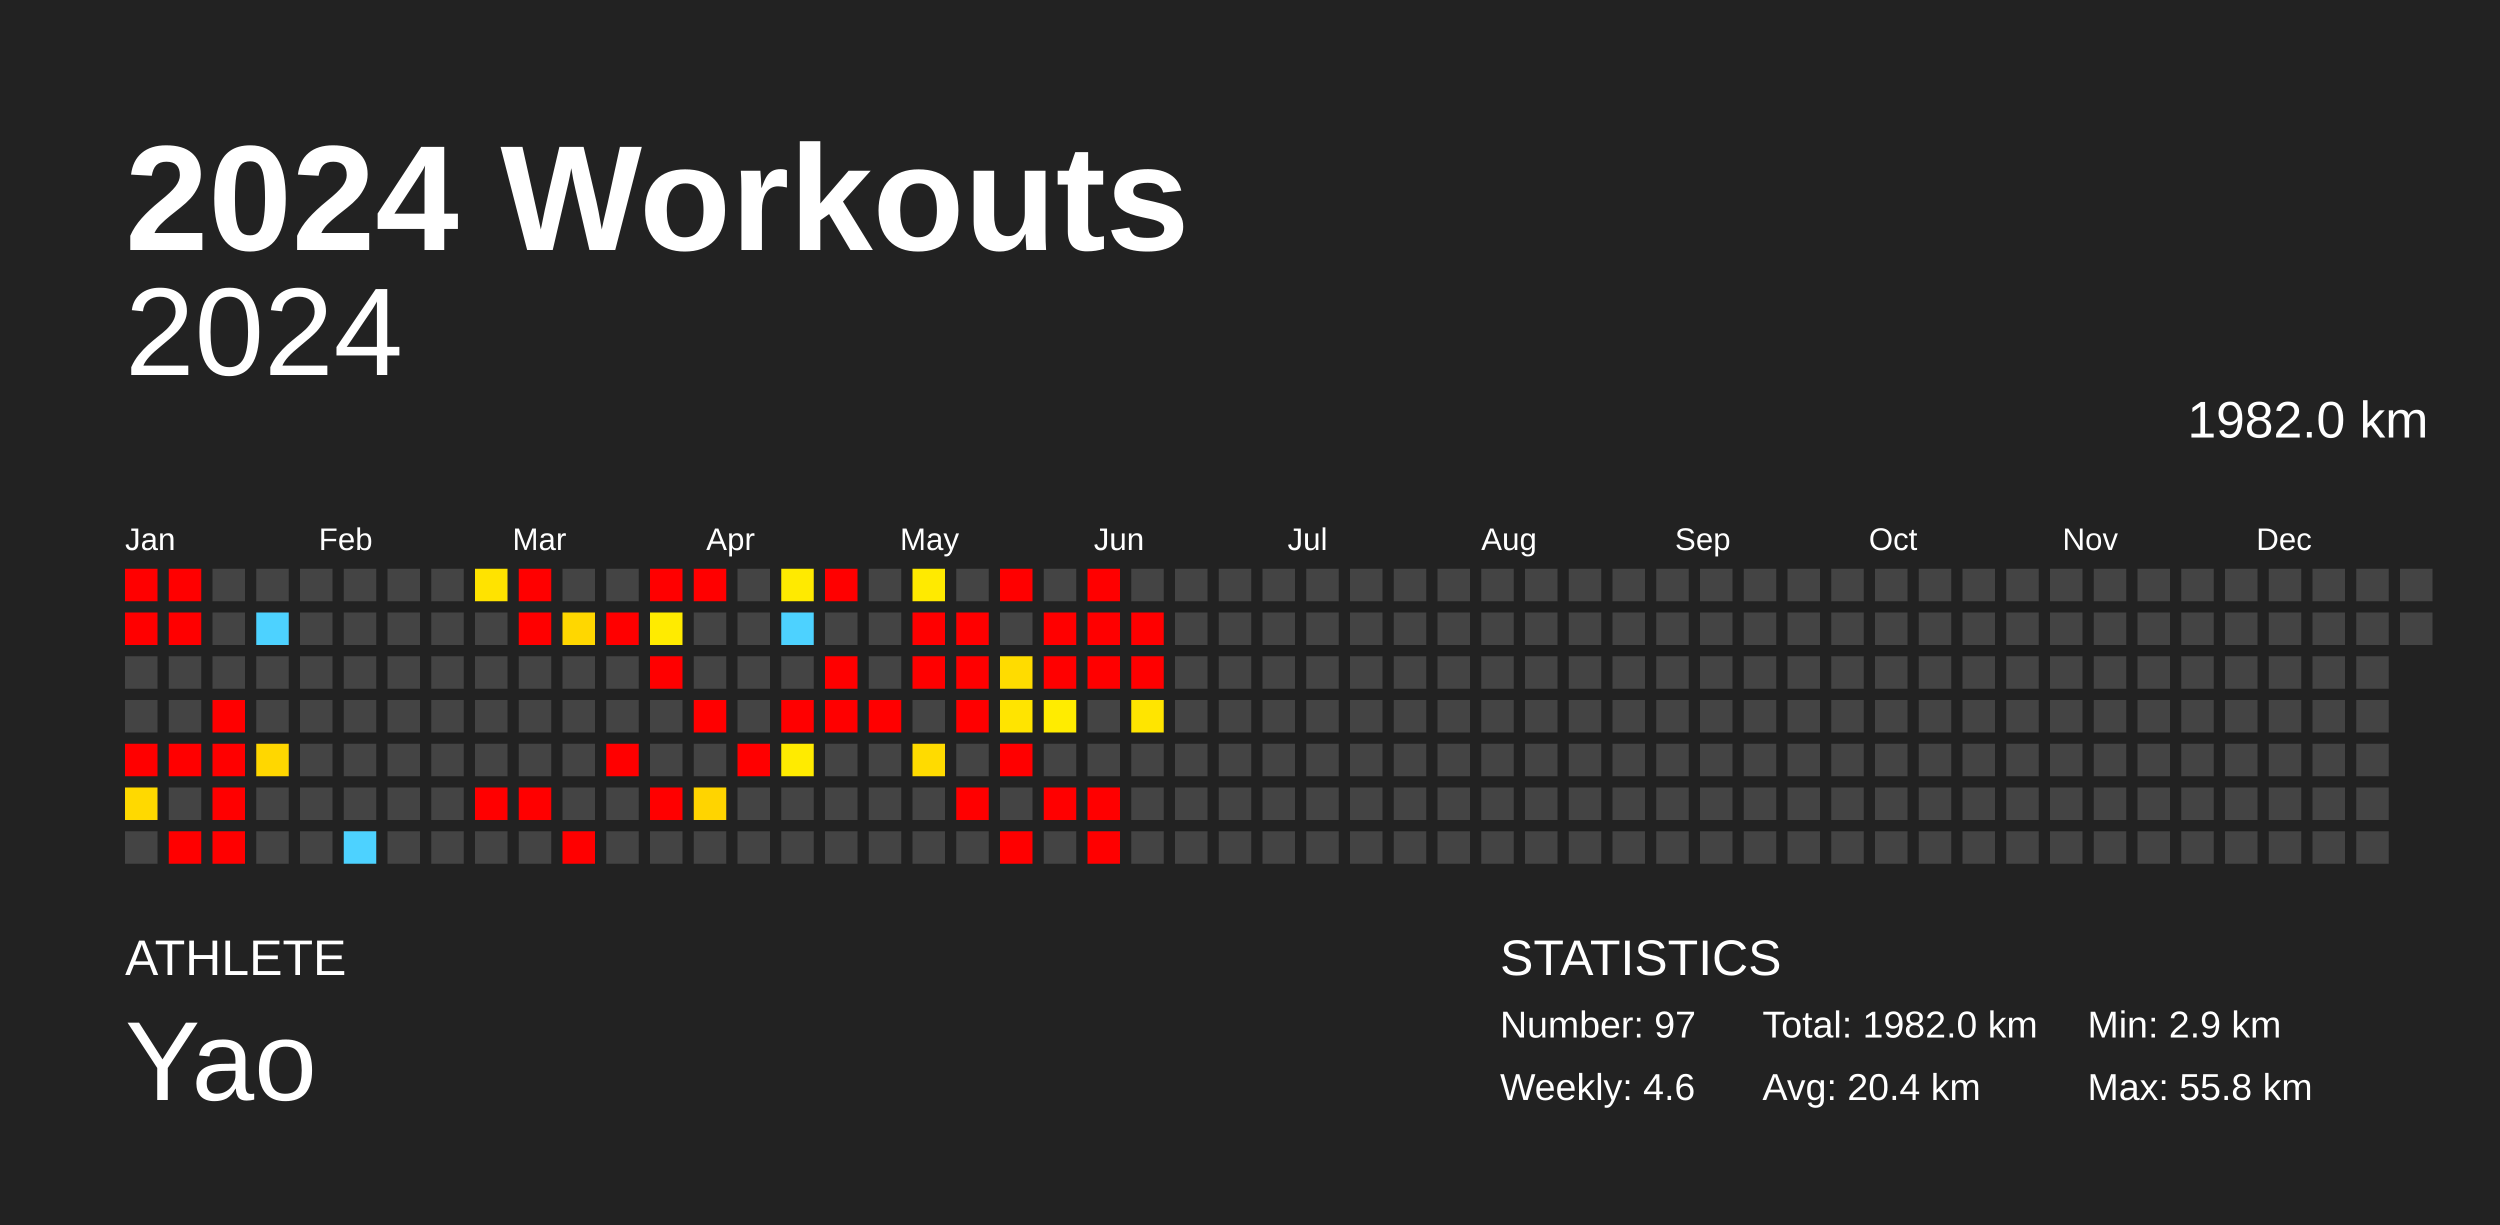
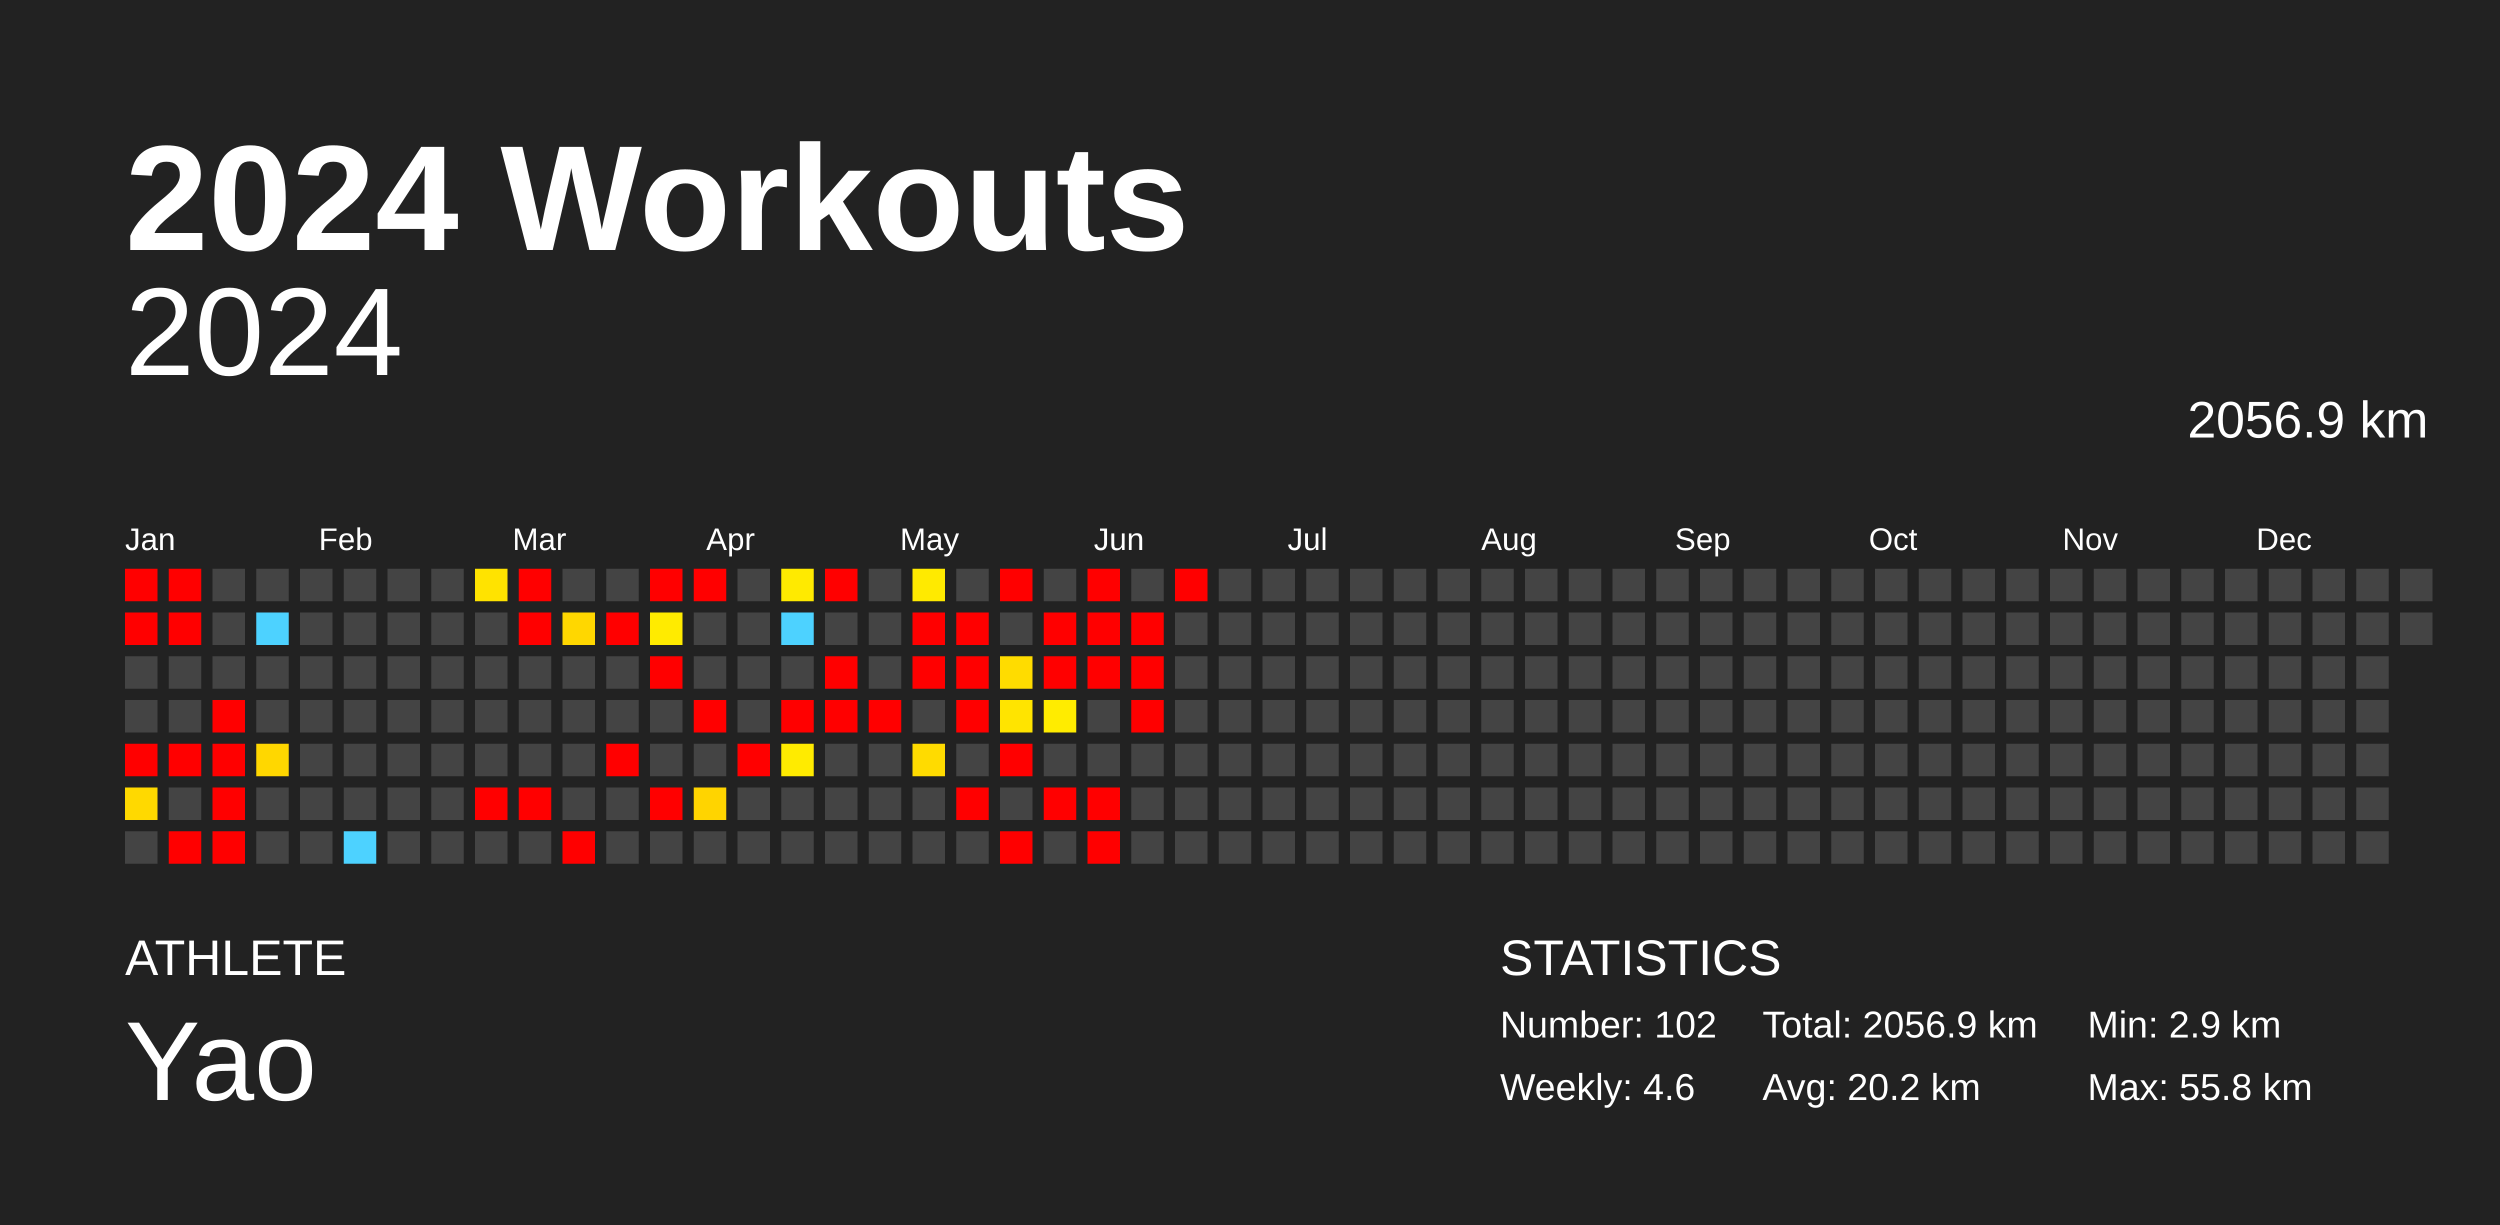
<svg xmlns="http://www.w3.org/2000/svg" baseProfile="full" height="98mm" version="1.1" viewBox="0,0,200,98" width="200mm">
  <defs />
  <rect fill="#222222" height="98" width="200" x="0" y="0" />
  <text fill="#FFFFFF" style="font-size:12px; font-family:Arial; font-weight:bold;" x="10" y="20">2024 Workouts</text>
  <text fill="#FFFFFF" style="font-size:4px; font-family:Arial" x="10" y="78">ATHLETE</text>
  <text fill="#FFFFFF" style="font-size:9px; font-family:Arial" x="10" y="88">Yao</text>
  <text fill="#FFFFFF" style="font-size:4px; font-family:Arial" x="120" y="78">STATISTICS</text>
-   <text fill="#FFFFFF" style="font-size:3px; font-family:Arial" x="120" y="83">Number: 97</text>
+   <text fill="#FFFFFF" style="font-size:3px; font-family:Arial" x="120" y="83">Number: 102</text>
  <text fill="#FFFFFF" style="font-size:3px; font-family:Arial" x="120" y="88">Weekly: 4.6</text>
-   <text fill="#FFFFFF" style="font-size:3px; font-family:Arial" x="141" y="83">Total: 1982.0 km</text>
-   <text fill="#FFFFFF" style="font-size:3px; font-family:Arial" x="141" y="88">Avg: 20.4 km</text>
+   <text fill="#FFFFFF" style="font-size:3px; font-family:Arial" x="141" y="83">Total: 2056.9 km</text>
+   <text fill="#FFFFFF" style="font-size:3px; font-family:Arial" x="141" y="88">Avg: 20.2 km</text>
  <text fill="#FFFFFF" style="font-size:3px; font-family:Arial" x="167" y="83">Min: 2.9 km</text>
  <text fill="#FFFFFF" style="font-size:3px; font-family:Arial" x="167" y="88">Max: 55.8 km</text>
  <text alignment-baseline="hanging" fill="#FFFFFF" style="font-size:10.0px; font-family:Arial;" x="10" y="30">2024</text>
-   <text alignment-baseline="hanging" fill="#FFFFFF" style="font-size:4.125px; font-family:Arial;" x="175" y="35">1982.0 km</text>
+   <text alignment-baseline="hanging" fill="#FFFFFF" style="font-size:4.125px; font-family:Arial;" x="175" y="35">2056.9 km</text>
  <text fill="#FFFFFF" style="font-size:2.5px; font-family:Arial" x="10.0" y="44">Jan</text>
  <text fill="#FFFFFF" style="font-size:2.5px; font-family:Arial" x="25.5" y="44">Feb</text>
  <text fill="#FFFFFF" style="font-size:2.5px; font-family:Arial" x="41.0" y="44">Mar</text>
  <text fill="#FFFFFF" style="font-size:2.5px; font-family:Arial" x="56.5" y="44">Apr</text>
  <text fill="#FFFFFF" style="font-size:2.5px; font-family:Arial" x="72.0" y="44">May</text>
  <text fill="#FFFFFF" style="font-size:2.5px; font-family:Arial" x="87.5" y="44">Jun</text>
  <text fill="#FFFFFF" style="font-size:2.5px; font-family:Arial" x="103.0" y="44">Jul</text>
  <text fill="#FFFFFF" style="font-size:2.5px; font-family:Arial" x="118.5" y="44">Aug</text>
  <text fill="#FFFFFF" style="font-size:2.5px; font-family:Arial" x="134.0" y="44">Sep</text>
  <text fill="#FFFFFF" style="font-size:2.5px; font-family:Arial" x="149.5" y="44">Oct</text>
  <text fill="#FFFFFF" style="font-size:2.5px; font-family:Arial" x="165.0" y="44">Nov</text>
  <text fill="#FFFFFF" style="font-size:2.5px; font-family:Arial" x="180.5" y="44">Dec</text>
  <rect fill="red" height="2.6" width="2.6" x="10.0" y="45.5" />
  <rect fill="red" height="2.6" width="2.6" x="10.0" y="49.0" />
  <rect fill="#444444" height="2.6" width="2.6" x="10.0" y="52.5" />
  <rect fill="#444444" height="2.6" width="2.6" x="10.0" y="56.0" />
  <rect fill="red" height="2.6" width="2.6" x="10.0" y="59.5" />
  <rect fill="#ffd900" height="2.6" width="2.6" x="10.0" y="63.0" />
  <rect fill="#444444" height="2.6" width="2.6" x="10.0" y="66.5" />
  <rect fill="red" height="2.6" width="2.6" x="13.5" y="45.5" />
  <rect fill="red" height="2.6" width="2.6" x="13.5" y="49.0" />
  <rect fill="#444444" height="2.6" width="2.6" x="13.5" y="52.5" />
  <rect fill="#444444" height="2.6" width="2.6" x="13.5" y="56.0" />
  <rect fill="red" height="2.6" width="2.6" x="13.5" y="59.5" />
  <rect fill="#444444" height="2.6" width="2.6" x="13.5" y="63.0" />
  <rect fill="red" height="2.6" width="2.6" x="13.5" y="66.5" />
  <rect fill="#444444" height="2.6" width="2.6" x="17.0" y="45.5" />
  <rect fill="#444444" height="2.6" width="2.6" x="17.0" y="49.0" />
  <rect fill="#444444" height="2.6" width="2.6" x="17.0" y="52.5" />
  <rect fill="red" height="2.6" width="2.6" x="17.0" y="56.0" />
  <rect fill="red" height="2.6" width="2.6" x="17.0" y="59.5" />
  <rect fill="red" height="2.6" width="2.6" x="17.0" y="63.0" />
  <rect fill="red" height="2.6" width="2.6" x="17.0" y="66.5" />
  <rect fill="#444444" height="2.6" width="2.6" x="20.5" y="45.5" />
  <rect fill="#4dd2ff" height="2.6" width="2.6" x="20.5" y="49.0" />
  <rect fill="#444444" height="2.6" width="2.6" x="20.5" y="52.5" />
  <rect fill="#444444" height="2.6" width="2.6" x="20.5" y="56.0" />
  <rect fill="#ffd700" height="2.6" width="2.6" x="20.5" y="59.5" />
  <rect fill="#444444" height="2.6" width="2.6" x="20.5" y="63.0" />
  <rect fill="#444444" height="2.6" width="2.6" x="20.5" y="66.5" />
  <rect fill="#444444" height="2.6" width="2.6" x="24.0" y="45.5" />
  <rect fill="#444444" height="2.6" width="2.6" x="24.0" y="49.0" />
  <rect fill="#444444" height="2.6" width="2.6" x="24.0" y="52.5" />
  <rect fill="#444444" height="2.6" width="2.6" x="24.0" y="56.0" />
  <rect fill="#444444" height="2.6" width="2.6" x="24.0" y="59.5" />
  <rect fill="#444444" height="2.6" width="2.6" x="24.0" y="63.0" />
  <rect fill="#444444" height="2.6" width="2.6" x="24.0" y="66.5" />
  <rect fill="#444444" height="2.6" width="2.6" x="27.5" y="45.5" />
  <rect fill="#444444" height="2.6" width="2.6" x="27.5" y="49.0" />
  <rect fill="#444444" height="2.6" width="2.6" x="27.5" y="52.5" />
  <rect fill="#444444" height="2.6" width="2.6" x="27.5" y="56.0" />
  <rect fill="#444444" height="2.6" width="2.6" x="27.5" y="59.5" />
  <rect fill="#444444" height="2.6" width="2.6" x="27.5" y="63.0" />
  <rect fill="#4dd2ff" height="2.6" width="2.6" x="27.5" y="66.5" />
  <rect fill="#444444" height="2.6" width="2.6" x="31.0" y="45.5" />
  <rect fill="#444444" height="2.6" width="2.6" x="31.0" y="49.0" />
  <rect fill="#444444" height="2.6" width="2.6" x="31.0" y="52.5" />
  <rect fill="#444444" height="2.6" width="2.6" x="31.0" y="56.0" />
  <rect fill="#444444" height="2.6" width="2.6" x="31.0" y="59.5" />
  <rect fill="#444444" height="2.6" width="2.6" x="31.0" y="63.0" />
  <rect fill="#444444" height="2.6" width="2.6" x="31.0" y="66.5" />
  <rect fill="#444444" height="2.6" width="2.6" x="34.5" y="45.5" />
  <rect fill="#444444" height="2.6" width="2.6" x="34.5" y="49.0" />
  <rect fill="#444444" height="2.6" width="2.6" x="34.5" y="52.5" />
  <rect fill="#444444" height="2.6" width="2.6" x="34.5" y="56.0" />
  <rect fill="#444444" height="2.6" width="2.6" x="34.5" y="59.5" />
  <rect fill="#444444" height="2.6" width="2.6" x="34.5" y="63.0" />
  <rect fill="#444444" height="2.6" width="2.6" x="34.5" y="66.5" />
  <rect fill="#ffe300" height="2.6" width="2.6" x="38.0" y="45.5" />
  <rect fill="#444444" height="2.6" width="2.6" x="38.0" y="49.0" />
  <rect fill="#444444" height="2.6" width="2.6" x="38.0" y="52.5" />
  <rect fill="#444444" height="2.6" width="2.6" x="38.0" y="56.0" />
  <rect fill="#444444" height="2.6" width="2.6" x="38.0" y="59.5" />
  <rect fill="red" height="2.6" width="2.6" x="38.0" y="63.0" />
  <rect fill="#444444" height="2.6" width="2.6" x="38.0" y="66.5" />
  <rect fill="red" height="2.6" width="2.6" x="41.5" y="45.5" />
  <rect fill="red" height="2.6" width="2.6" x="41.5" y="49.0" />
  <rect fill="#444444" height="2.6" width="2.6" x="41.5" y="52.5" />
  <rect fill="#444444" height="2.6" width="2.6" x="41.5" y="56.0" />
  <rect fill="#444444" height="2.6" width="2.6" x="41.5" y="59.5" />
  <rect fill="red" height="2.6" width="2.6" x="41.5" y="63.0" />
  <rect fill="#444444" height="2.6" width="2.6" x="41.5" y="66.5" />
  <rect fill="#444444" height="2.6" width="2.6" x="45.0" y="45.5" />
  <rect fill="#ffd700" height="2.6" width="2.6" x="45.0" y="49.0" />
  <rect fill="#444444" height="2.6" width="2.6" x="45.0" y="52.5" />
  <rect fill="#444444" height="2.6" width="2.6" x="45.0" y="56.0" />
  <rect fill="#444444" height="2.6" width="2.6" x="45.0" y="59.5" />
  <rect fill="#444444" height="2.6" width="2.6" x="45.0" y="63.0" />
  <rect fill="red" height="2.6" width="2.6" x="45.0" y="66.5" />
  <rect fill="#444444" height="2.6" width="2.6" x="48.5" y="45.5" />
  <rect fill="red" height="2.6" width="2.6" x="48.5" y="49.0" />
  <rect fill="#444444" height="2.6" width="2.6" x="48.5" y="52.5" />
  <rect fill="#444444" height="2.6" width="2.6" x="48.5" y="56.0" />
  <rect fill="red" height="2.6" width="2.6" x="48.5" y="59.5" />
  <rect fill="#444444" height="2.6" width="2.6" x="48.5" y="63.0" />
  <rect fill="#444444" height="2.6" width="2.6" x="48.5" y="66.5" />
  <rect fill="red" height="2.6" width="2.6" x="52.0" y="45.5" />
  <rect fill="#ffeb00" height="2.6" width="2.6" x="52.0" y="49.0" />
  <rect fill="red" height="2.6" width="2.6" x="52.0" y="52.5" />
  <rect fill="#444444" height="2.6" width="2.6" x="52.0" y="56.0" />
  <rect fill="#444444" height="2.6" width="2.6" x="52.0" y="59.5" />
  <rect fill="red" height="2.6" width="2.6" x="52.0" y="63.0" />
  <rect fill="#444444" height="2.6" width="2.6" x="52.0" y="66.5" />
  <rect fill="red" height="2.6" width="2.6" x="55.5" y="45.5" />
  <rect fill="#444444" height="2.6" width="2.6" x="55.5" y="49.0" />
  <rect fill="#444444" height="2.6" width="2.6" x="55.5" y="52.5" />
  <rect fill="red" height="2.6" width="2.6" x="55.5" y="56.0" />
  <rect fill="#444444" height="2.6" width="2.6" x="55.5" y="59.5" />
  <rect fill="#ffd400" height="2.6" width="2.6" x="55.5" y="63.0" />
  <rect fill="#444444" height="2.6" width="2.6" x="55.5" y="66.5" />
  <rect fill="#444444" height="2.6" width="2.6" x="59.0" y="45.5" />
  <rect fill="#444444" height="2.6" width="2.6" x="59.0" y="49.0" />
  <rect fill="#444444" height="2.6" width="2.6" x="59.0" y="52.5" />
  <rect fill="#444444" height="2.6" width="2.6" x="59.0" y="56.0" />
  <rect fill="red" height="2.6" width="2.6" x="59.0" y="59.5" />
  <rect fill="#444444" height="2.6" width="2.6" x="59.0" y="63.0" />
  <rect fill="#444444" height="2.6" width="2.6" x="59.0" y="66.5" />
  <rect fill="#ffea00" height="2.6" width="2.6" x="62.5" y="45.5" />
  <rect fill="#4dd2ff" height="2.6" width="2.6" x="62.5" y="49.0" />
  <rect fill="#444444" height="2.6" width="2.6" x="62.5" y="52.5" />
  <rect fill="red" height="2.6" width="2.6" x="62.5" y="56.0" />
  <rect fill="#ffeb00" height="2.6" width="2.6" x="62.5" y="59.5" />
  <rect fill="#444444" height="2.6" width="2.6" x="62.5" y="63.0" />
  <rect fill="#444444" height="2.6" width="2.6" x="62.5" y="66.5" />
  <rect fill="red" height="2.6" width="2.6" x="66.0" y="45.5" />
  <rect fill="#444444" height="2.6" width="2.6" x="66.0" y="49.0" />
  <rect fill="red" height="2.6" width="2.6" x="66.0" y="52.5" />
  <rect fill="red" height="2.6" width="2.6" x="66.0" y="56.0" />
  <rect fill="#444444" height="2.6" width="2.6" x="66.0" y="59.5" />
  <rect fill="#444444" height="2.6" width="2.6" x="66.0" y="63.0" />
  <rect fill="#444444" height="2.6" width="2.6" x="66.0" y="66.5" />
  <rect fill="#444444" height="2.6" width="2.6" x="69.5" y="45.5" />
  <rect fill="#444444" height="2.6" width="2.6" x="69.5" y="49.0" />
  <rect fill="#444444" height="2.6" width="2.6" x="69.5" y="52.5" />
  <rect fill="red" height="2.6" width="2.6" x="69.5" y="56.0" />
  <rect fill="#444444" height="2.6" width="2.6" x="69.5" y="59.5" />
  <rect fill="#444444" height="2.6" width="2.6" x="69.5" y="63.0" />
  <rect fill="#444444" height="2.6" width="2.6" x="69.5" y="66.5" />
  <rect fill="#ffea00" height="2.6" width="2.6" x="73.0" y="45.5" />
  <rect fill="red" height="2.6" width="2.6" x="73.0" y="49.0" />
  <rect fill="red" height="2.6" width="2.6" x="73.0" y="52.5" />
  <rect fill="#444444" height="2.6" width="2.6" x="73.0" y="56.0" />
  <rect fill="#ffdb00" height="2.6" width="2.6" x="73.0" y="59.5" />
  <rect fill="#444444" height="2.6" width="2.6" x="73.0" y="63.0" />
  <rect fill="#444444" height="2.6" width="2.6" x="73.0" y="66.5" />
  <rect fill="#444444" height="2.6" width="2.6" x="76.5" y="45.5" />
  <rect fill="red" height="2.6" width="2.6" x="76.5" y="49.0" />
  <rect fill="red" height="2.6" width="2.6" x="76.5" y="52.5" />
  <rect fill="red" height="2.6" width="2.6" x="76.5" y="56.0" />
  <rect fill="#444444" height="2.6" width="2.6" x="76.5" y="59.5" />
  <rect fill="red" height="2.6" width="2.6" x="76.5" y="63.0" />
  <rect fill="#444444" height="2.6" width="2.6" x="76.5" y="66.5" />
  <rect fill="red" height="2.6" width="2.6" x="80.0" y="45.5" />
  <rect fill="#444444" height="2.6" width="2.6" x="80.0" y="49.0" />
  <rect fill="#ffdc00" height="2.6" width="2.6" x="80.0" y="52.5" />
  <rect fill="#ffe400" height="2.6" width="2.6" x="80.0" y="56.0" />
  <rect fill="red" height="2.6" width="2.6" x="80.0" y="59.5" />
  <rect fill="#444444" height="2.6" width="2.6" x="80.0" y="63.0" />
  <rect fill="red" height="2.6" width="2.6" x="80.0" y="66.5" />
  <rect fill="#444444" height="2.6" width="2.6" x="83.5" y="45.5" />
  <rect fill="red" height="2.6" width="2.6" x="83.5" y="49.0" />
  <rect fill="red" height="2.6" width="2.6" x="83.5" y="52.5" />
  <rect fill="#ffec00" height="2.6" width="2.6" x="83.5" y="56.0" />
  <rect fill="#444444" height="2.6" width="2.6" x="83.5" y="59.5" />
  <rect fill="red" height="2.6" width="2.6" x="83.5" y="63.0" />
  <rect fill="#444444" height="2.6" width="2.6" x="83.5" y="66.5" />
  <rect fill="red" height="2.6" width="2.6" x="87.0" y="45.5" />
  <rect fill="red" height="2.6" width="2.6" x="87.0" y="49.0" />
  <rect fill="red" height="2.6" width="2.6" x="87.0" y="52.5" />
  <rect fill="#444444" height="2.6" width="2.6" x="87.0" y="56.0" />
  <rect fill="#444444" height="2.6" width="2.6" x="87.0" y="59.5" />
  <rect fill="red" height="2.6" width="2.6" x="87.0" y="63.0" />
  <rect fill="red" height="2.6" width="2.6" x="87.0" y="66.5" />
  <rect fill="#444444" height="2.6" width="2.6" x="90.5" y="45.5" />
  <rect fill="red" height="2.6" width="2.6" x="90.5" y="49.0" />
  <rect fill="red" height="2.6" width="2.6" x="90.5" y="52.5" />
-   <rect fill="#ffe500" height="2.6" width="2.6" x="90.5" y="56.0" />
+   <rect fill="red" height="2.6" width="2.6" x="90.5" y="56.0" />
  <rect fill="#444444" height="2.6" width="2.6" x="90.5" y="59.5" />
  <rect fill="#444444" height="2.6" width="2.6" x="90.5" y="63.0" />
  <rect fill="#444444" height="2.6" width="2.6" x="90.5" y="66.5" />
-   <rect fill="#444444" height="2.6" width="2.6" x="94.0" y="45.5" />
+   <rect fill="red" height="2.6" width="2.6" x="94.0" y="45.5" />
  <rect fill="#444444" height="2.6" width="2.6" x="94.0" y="49.0" />
  <rect fill="#444444" height="2.6" width="2.6" x="94.0" y="52.5" />
  <rect fill="#444444" height="2.6" width="2.6" x="94.0" y="56.0" />
  <rect fill="#444444" height="2.6" width="2.6" x="94.0" y="59.5" />
  <rect fill="#444444" height="2.6" width="2.6" x="94.0" y="63.0" />
  <rect fill="#444444" height="2.6" width="2.6" x="94.0" y="66.5" />
  <rect fill="#444444" height="2.6" width="2.6" x="97.5" y="45.5" />
  <rect fill="#444444" height="2.6" width="2.6" x="97.5" y="49.0" />
  <rect fill="#444444" height="2.6" width="2.6" x="97.5" y="52.5" />
  <rect fill="#444444" height="2.6" width="2.6" x="97.5" y="56.0" />
  <rect fill="#444444" height="2.6" width="2.6" x="97.5" y="59.5" />
  <rect fill="#444444" height="2.6" width="2.6" x="97.5" y="63.0" />
  <rect fill="#444444" height="2.6" width="2.6" x="97.5" y="66.5" />
  <rect fill="#444444" height="2.6" width="2.6" x="101.0" y="45.5" />
  <rect fill="#444444" height="2.6" width="2.6" x="101.0" y="49.0" />
  <rect fill="#444444" height="2.6" width="2.6" x="101.0" y="52.5" />
  <rect fill="#444444" height="2.6" width="2.6" x="101.0" y="56.0" />
  <rect fill="#444444" height="2.6" width="2.6" x="101.0" y="59.5" />
  <rect fill="#444444" height="2.6" width="2.6" x="101.0" y="63.0" />
  <rect fill="#444444" height="2.6" width="2.6" x="101.0" y="66.5" />
  <rect fill="#444444" height="2.6" width="2.6" x="104.5" y="45.5" />
  <rect fill="#444444" height="2.6" width="2.6" x="104.5" y="49.0" />
  <rect fill="#444444" height="2.6" width="2.6" x="104.5" y="52.5" />
  <rect fill="#444444" height="2.6" width="2.6" x="104.5" y="56.0" />
  <rect fill="#444444" height="2.6" width="2.6" x="104.5" y="59.5" />
  <rect fill="#444444" height="2.6" width="2.6" x="104.5" y="63.0" />
  <rect fill="#444444" height="2.6" width="2.6" x="104.5" y="66.5" />
  <rect fill="#444444" height="2.6" width="2.6" x="108.0" y="45.5" />
  <rect fill="#444444" height="2.6" width="2.6" x="108.0" y="49.0" />
  <rect fill="#444444" height="2.6" width="2.6" x="108.0" y="52.5" />
  <rect fill="#444444" height="2.6" width="2.6" x="108.0" y="56.0" />
  <rect fill="#444444" height="2.6" width="2.6" x="108.0" y="59.5" />
  <rect fill="#444444" height="2.6" width="2.6" x="108.0" y="63.0" />
  <rect fill="#444444" height="2.6" width="2.6" x="108.0" y="66.5" />
  <rect fill="#444444" height="2.6" width="2.6" x="111.5" y="45.5" />
  <rect fill="#444444" height="2.6" width="2.6" x="111.5" y="49.0" />
  <rect fill="#444444" height="2.6" width="2.6" x="111.5" y="52.5" />
  <rect fill="#444444" height="2.6" width="2.6" x="111.5" y="56.0" />
  <rect fill="#444444" height="2.6" width="2.6" x="111.5" y="59.5" />
  <rect fill="#444444" height="2.6" width="2.6" x="111.5" y="63.0" />
  <rect fill="#444444" height="2.6" width="2.6" x="111.5" y="66.5" />
  <rect fill="#444444" height="2.6" width="2.6" x="115.0" y="45.5" />
  <rect fill="#444444" height="2.6" width="2.6" x="115.0" y="49.0" />
  <rect fill="#444444" height="2.6" width="2.6" x="115.0" y="52.5" />
  <rect fill="#444444" height="2.6" width="2.6" x="115.0" y="56.0" />
  <rect fill="#444444" height="2.6" width="2.6" x="115.0" y="59.5" />
  <rect fill="#444444" height="2.6" width="2.6" x="115.0" y="63.0" />
  <rect fill="#444444" height="2.6" width="2.6" x="115.0" y="66.5" />
  <rect fill="#444444" height="2.6" width="2.6" x="118.5" y="45.5" />
  <rect fill="#444444" height="2.6" width="2.6" x="118.5" y="49.0" />
  <rect fill="#444444" height="2.6" width="2.6" x="118.5" y="52.5" />
  <rect fill="#444444" height="2.6" width="2.6" x="118.5" y="56.0" />
  <rect fill="#444444" height="2.6" width="2.6" x="118.5" y="59.5" />
  <rect fill="#444444" height="2.6" width="2.6" x="118.5" y="63.0" />
  <rect fill="#444444" height="2.6" width="2.6" x="118.5" y="66.5" />
  <rect fill="#444444" height="2.6" width="2.6" x="122.0" y="45.5" />
  <rect fill="#444444" height="2.6" width="2.6" x="122.0" y="49.0" />
  <rect fill="#444444" height="2.6" width="2.6" x="122.0" y="52.5" />
  <rect fill="#444444" height="2.6" width="2.6" x="122.0" y="56.0" />
  <rect fill="#444444" height="2.6" width="2.6" x="122.0" y="59.5" />
  <rect fill="#444444" height="2.6" width="2.6" x="122.0" y="63.0" />
  <rect fill="#444444" height="2.6" width="2.6" x="122.0" y="66.5" />
  <rect fill="#444444" height="2.6" width="2.6" x="125.5" y="45.5" />
  <rect fill="#444444" height="2.6" width="2.6" x="125.5" y="49.0" />
  <rect fill="#444444" height="2.6" width="2.6" x="125.5" y="52.5" />
  <rect fill="#444444" height="2.6" width="2.6" x="125.5" y="56.0" />
  <rect fill="#444444" height="2.6" width="2.6" x="125.5" y="59.5" />
  <rect fill="#444444" height="2.6" width="2.6" x="125.5" y="63.0" />
  <rect fill="#444444" height="2.6" width="2.6" x="125.5" y="66.5" />
  <rect fill="#444444" height="2.6" width="2.6" x="129.0" y="45.5" />
  <rect fill="#444444" height="2.6" width="2.6" x="129.0" y="49.0" />
  <rect fill="#444444" height="2.6" width="2.6" x="129.0" y="52.5" />
  <rect fill="#444444" height="2.6" width="2.6" x="129.0" y="56.0" />
  <rect fill="#444444" height="2.6" width="2.6" x="129.0" y="59.5" />
  <rect fill="#444444" height="2.6" width="2.6" x="129.0" y="63.0" />
  <rect fill="#444444" height="2.6" width="2.6" x="129.0" y="66.5" />
  <rect fill="#444444" height="2.6" width="2.6" x="132.5" y="45.5" />
  <rect fill="#444444" height="2.6" width="2.6" x="132.5" y="49.0" />
  <rect fill="#444444" height="2.6" width="2.6" x="132.5" y="52.5" />
  <rect fill="#444444" height="2.6" width="2.6" x="132.5" y="56.0" />
  <rect fill="#444444" height="2.6" width="2.6" x="132.5" y="59.5" />
  <rect fill="#444444" height="2.6" width="2.6" x="132.5" y="63.0" />
  <rect fill="#444444" height="2.6" width="2.6" x="132.5" y="66.5" />
  <rect fill="#444444" height="2.6" width="2.6" x="136.0" y="45.5" />
  <rect fill="#444444" height="2.6" width="2.6" x="136.0" y="49.0" />
  <rect fill="#444444" height="2.6" width="2.6" x="136.0" y="52.5" />
  <rect fill="#444444" height="2.6" width="2.6" x="136.0" y="56.0" />
  <rect fill="#444444" height="2.6" width="2.6" x="136.0" y="59.5" />
  <rect fill="#444444" height="2.6" width="2.6" x="136.0" y="63.0" />
  <rect fill="#444444" height="2.6" width="2.6" x="136.0" y="66.5" />
  <rect fill="#444444" height="2.6" width="2.6" x="139.5" y="45.5" />
  <rect fill="#444444" height="2.6" width="2.6" x="139.5" y="49.0" />
  <rect fill="#444444" height="2.6" width="2.6" x="139.5" y="52.5" />
  <rect fill="#444444" height="2.6" width="2.6" x="139.5" y="56.0" />
  <rect fill="#444444" height="2.6" width="2.6" x="139.5" y="59.5" />
  <rect fill="#444444" height="2.6" width="2.6" x="139.5" y="63.0" />
  <rect fill="#444444" height="2.6" width="2.6" x="139.5" y="66.5" />
  <rect fill="#444444" height="2.6" width="2.6" x="143.0" y="45.5" />
  <rect fill="#444444" height="2.6" width="2.6" x="143.0" y="49.0" />
  <rect fill="#444444" height="2.6" width="2.6" x="143.0" y="52.5" />
  <rect fill="#444444" height="2.6" width="2.6" x="143.0" y="56.0" />
  <rect fill="#444444" height="2.6" width="2.6" x="143.0" y="59.5" />
  <rect fill="#444444" height="2.6" width="2.6" x="143.0" y="63.0" />
  <rect fill="#444444" height="2.6" width="2.6" x="143.0" y="66.5" />
  <rect fill="#444444" height="2.6" width="2.6" x="146.5" y="45.5" />
  <rect fill="#444444" height="2.6" width="2.6" x="146.5" y="49.0" />
  <rect fill="#444444" height="2.6" width="2.6" x="146.5" y="52.5" />
  <rect fill="#444444" height="2.6" width="2.6" x="146.5" y="56.0" />
  <rect fill="#444444" height="2.6" width="2.6" x="146.5" y="59.5" />
  <rect fill="#444444" height="2.6" width="2.6" x="146.5" y="63.0" />
  <rect fill="#444444" height="2.6" width="2.6" x="146.5" y="66.5" />
  <rect fill="#444444" height="2.6" width="2.6" x="150.0" y="45.5" />
  <rect fill="#444444" height="2.6" width="2.6" x="150.0" y="49.0" />
  <rect fill="#444444" height="2.6" width="2.6" x="150.0" y="52.5" />
  <rect fill="#444444" height="2.6" width="2.6" x="150.0" y="56.0" />
  <rect fill="#444444" height="2.6" width="2.6" x="150.0" y="59.5" />
  <rect fill="#444444" height="2.6" width="2.6" x="150.0" y="63.0" />
  <rect fill="#444444" height="2.6" width="2.6" x="150.0" y="66.5" />
  <rect fill="#444444" height="2.6" width="2.6" x="153.5" y="45.5" />
  <rect fill="#444444" height="2.6" width="2.6" x="153.5" y="49.0" />
  <rect fill="#444444" height="2.6" width="2.6" x="153.5" y="52.5" />
  <rect fill="#444444" height="2.6" width="2.6" x="153.5" y="56.0" />
  <rect fill="#444444" height="2.6" width="2.6" x="153.5" y="59.5" />
  <rect fill="#444444" height="2.6" width="2.6" x="153.5" y="63.0" />
  <rect fill="#444444" height="2.6" width="2.6" x="153.5" y="66.5" />
  <rect fill="#444444" height="2.6" width="2.6" x="157.0" y="45.5" />
  <rect fill="#444444" height="2.6" width="2.6" x="157.0" y="49.0" />
  <rect fill="#444444" height="2.6" width="2.6" x="157.0" y="52.5" />
  <rect fill="#444444" height="2.6" width="2.6" x="157.0" y="56.0" />
  <rect fill="#444444" height="2.6" width="2.6" x="157.0" y="59.5" />
  <rect fill="#444444" height="2.6" width="2.6" x="157.0" y="63.0" />
  <rect fill="#444444" height="2.6" width="2.6" x="157.0" y="66.5" />
  <rect fill="#444444" height="2.6" width="2.6" x="160.5" y="45.5" />
  <rect fill="#444444" height="2.6" width="2.6" x="160.5" y="49.0" />
  <rect fill="#444444" height="2.6" width="2.6" x="160.5" y="52.5" />
  <rect fill="#444444" height="2.6" width="2.6" x="160.5" y="56.0" />
  <rect fill="#444444" height="2.6" width="2.6" x="160.5" y="59.5" />
  <rect fill="#444444" height="2.6" width="2.6" x="160.5" y="63.0" />
  <rect fill="#444444" height="2.6" width="2.6" x="160.5" y="66.5" />
  <rect fill="#444444" height="2.6" width="2.6" x="164.0" y="45.5" />
  <rect fill="#444444" height="2.6" width="2.6" x="164.0" y="49.0" />
  <rect fill="#444444" height="2.6" width="2.6" x="164.0" y="52.5" />
  <rect fill="#444444" height="2.6" width="2.6" x="164.0" y="56.0" />
  <rect fill="#444444" height="2.6" width="2.6" x="164.0" y="59.5" />
  <rect fill="#444444" height="2.6" width="2.6" x="164.0" y="63.0" />
  <rect fill="#444444" height="2.6" width="2.6" x="164.0" y="66.5" />
  <rect fill="#444444" height="2.6" width="2.6" x="167.5" y="45.5" />
  <rect fill="#444444" height="2.6" width="2.6" x="167.5" y="49.0" />
  <rect fill="#444444" height="2.6" width="2.6" x="167.5" y="52.5" />
  <rect fill="#444444" height="2.6" width="2.6" x="167.5" y="56.0" />
  <rect fill="#444444" height="2.6" width="2.6" x="167.5" y="59.5" />
  <rect fill="#444444" height="2.6" width="2.6" x="167.5" y="63.0" />
  <rect fill="#444444" height="2.6" width="2.6" x="167.5" y="66.5" />
  <rect fill="#444444" height="2.6" width="2.6" x="171.0" y="45.5" />
  <rect fill="#444444" height="2.6" width="2.6" x="171.0" y="49.0" />
  <rect fill="#444444" height="2.6" width="2.6" x="171.0" y="52.5" />
  <rect fill="#444444" height="2.6" width="2.6" x="171.0" y="56.0" />
  <rect fill="#444444" height="2.6" width="2.6" x="171.0" y="59.5" />
  <rect fill="#444444" height="2.6" width="2.6" x="171.0" y="63.0" />
  <rect fill="#444444" height="2.6" width="2.6" x="171.0" y="66.5" />
  <rect fill="#444444" height="2.6" width="2.6" x="174.5" y="45.5" />
  <rect fill="#444444" height="2.6" width="2.6" x="174.5" y="49.0" />
  <rect fill="#444444" height="2.6" width="2.6" x="174.5" y="52.5" />
  <rect fill="#444444" height="2.6" width="2.6" x="174.5" y="56.0" />
  <rect fill="#444444" height="2.6" width="2.6" x="174.5" y="59.5" />
  <rect fill="#444444" height="2.6" width="2.6" x="174.5" y="63.0" />
  <rect fill="#444444" height="2.6" width="2.6" x="174.5" y="66.5" />
  <rect fill="#444444" height="2.6" width="2.6" x="178.0" y="45.5" />
  <rect fill="#444444" height="2.6" width="2.6" x="178.0" y="49.0" />
  <rect fill="#444444" height="2.6" width="2.6" x="178.0" y="52.5" />
  <rect fill="#444444" height="2.6" width="2.6" x="178.0" y="56.0" />
  <rect fill="#444444" height="2.6" width="2.6" x="178.0" y="59.5" />
  <rect fill="#444444" height="2.6" width="2.6" x="178.0" y="63.0" />
  <rect fill="#444444" height="2.6" width="2.6" x="178.0" y="66.5" />
  <rect fill="#444444" height="2.6" width="2.6" x="181.5" y="45.5" />
  <rect fill="#444444" height="2.6" width="2.6" x="181.5" y="49.0" />
  <rect fill="#444444" height="2.6" width="2.6" x="181.5" y="52.5" />
  <rect fill="#444444" height="2.6" width="2.6" x="181.5" y="56.0" />
  <rect fill="#444444" height="2.6" width="2.6" x="181.5" y="59.5" />
  <rect fill="#444444" height="2.6" width="2.6" x="181.5" y="63.0" />
  <rect fill="#444444" height="2.6" width="2.6" x="181.5" y="66.5" />
  <rect fill="#444444" height="2.6" width="2.6" x="185.0" y="45.5" />
  <rect fill="#444444" height="2.6" width="2.6" x="185.0" y="49.0" />
  <rect fill="#444444" height="2.6" width="2.6" x="185.0" y="52.5" />
  <rect fill="#444444" height="2.6" width="2.6" x="185.0" y="56.0" />
  <rect fill="#444444" height="2.6" width="2.6" x="185.0" y="59.5" />
  <rect fill="#444444" height="2.6" width="2.6" x="185.0" y="63.0" />
  <rect fill="#444444" height="2.6" width="2.6" x="185.0" y="66.5" />
  <rect fill="#444444" height="2.6" width="2.6" x="188.5" y="45.5" />
  <rect fill="#444444" height="2.6" width="2.6" x="188.5" y="49.0" />
  <rect fill="#444444" height="2.6" width="2.6" x="188.5" y="52.5" />
  <rect fill="#444444" height="2.6" width="2.6" x="188.5" y="56.0" />
  <rect fill="#444444" height="2.6" width="2.6" x="188.5" y="59.5" />
  <rect fill="#444444" height="2.6" width="2.6" x="188.5" y="63.0" />
  <rect fill="#444444" height="2.6" width="2.6" x="188.5" y="66.5" />
  <rect fill="#444444" height="2.6" width="2.6" x="192.0" y="45.5" />
  <rect fill="#444444" height="2.6" width="2.6" x="192.0" y="49.0" />
</svg>
